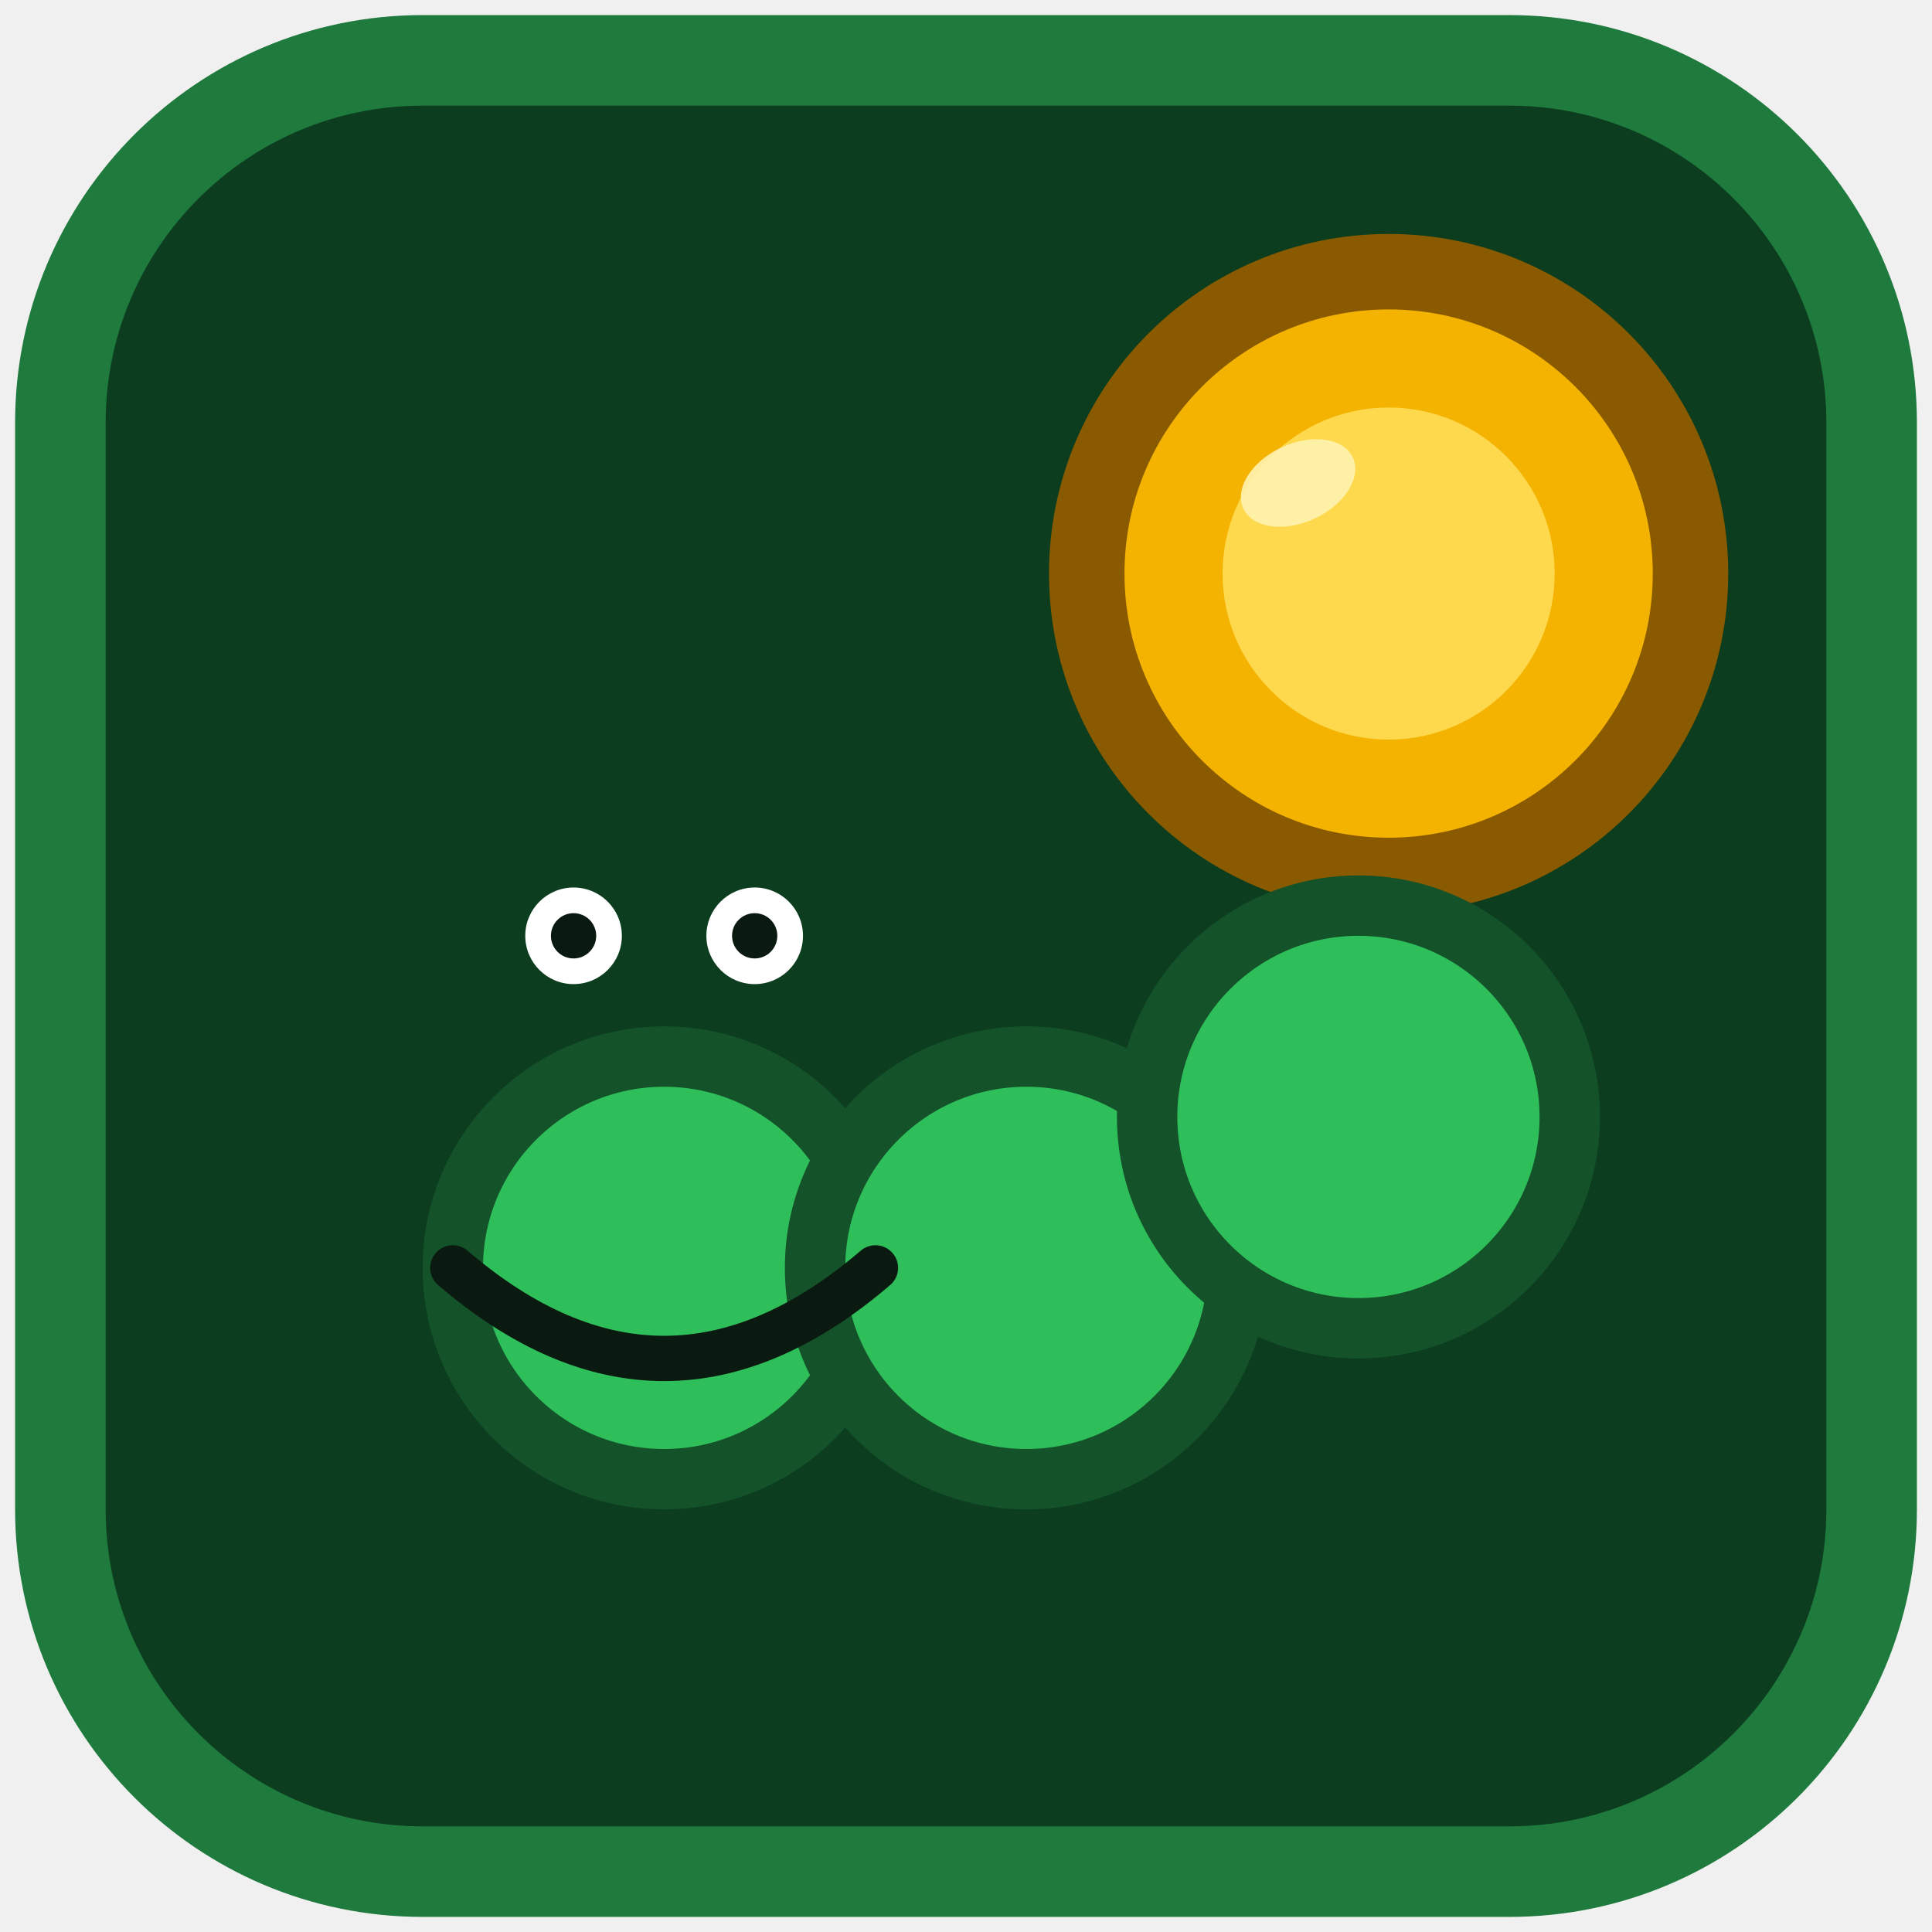
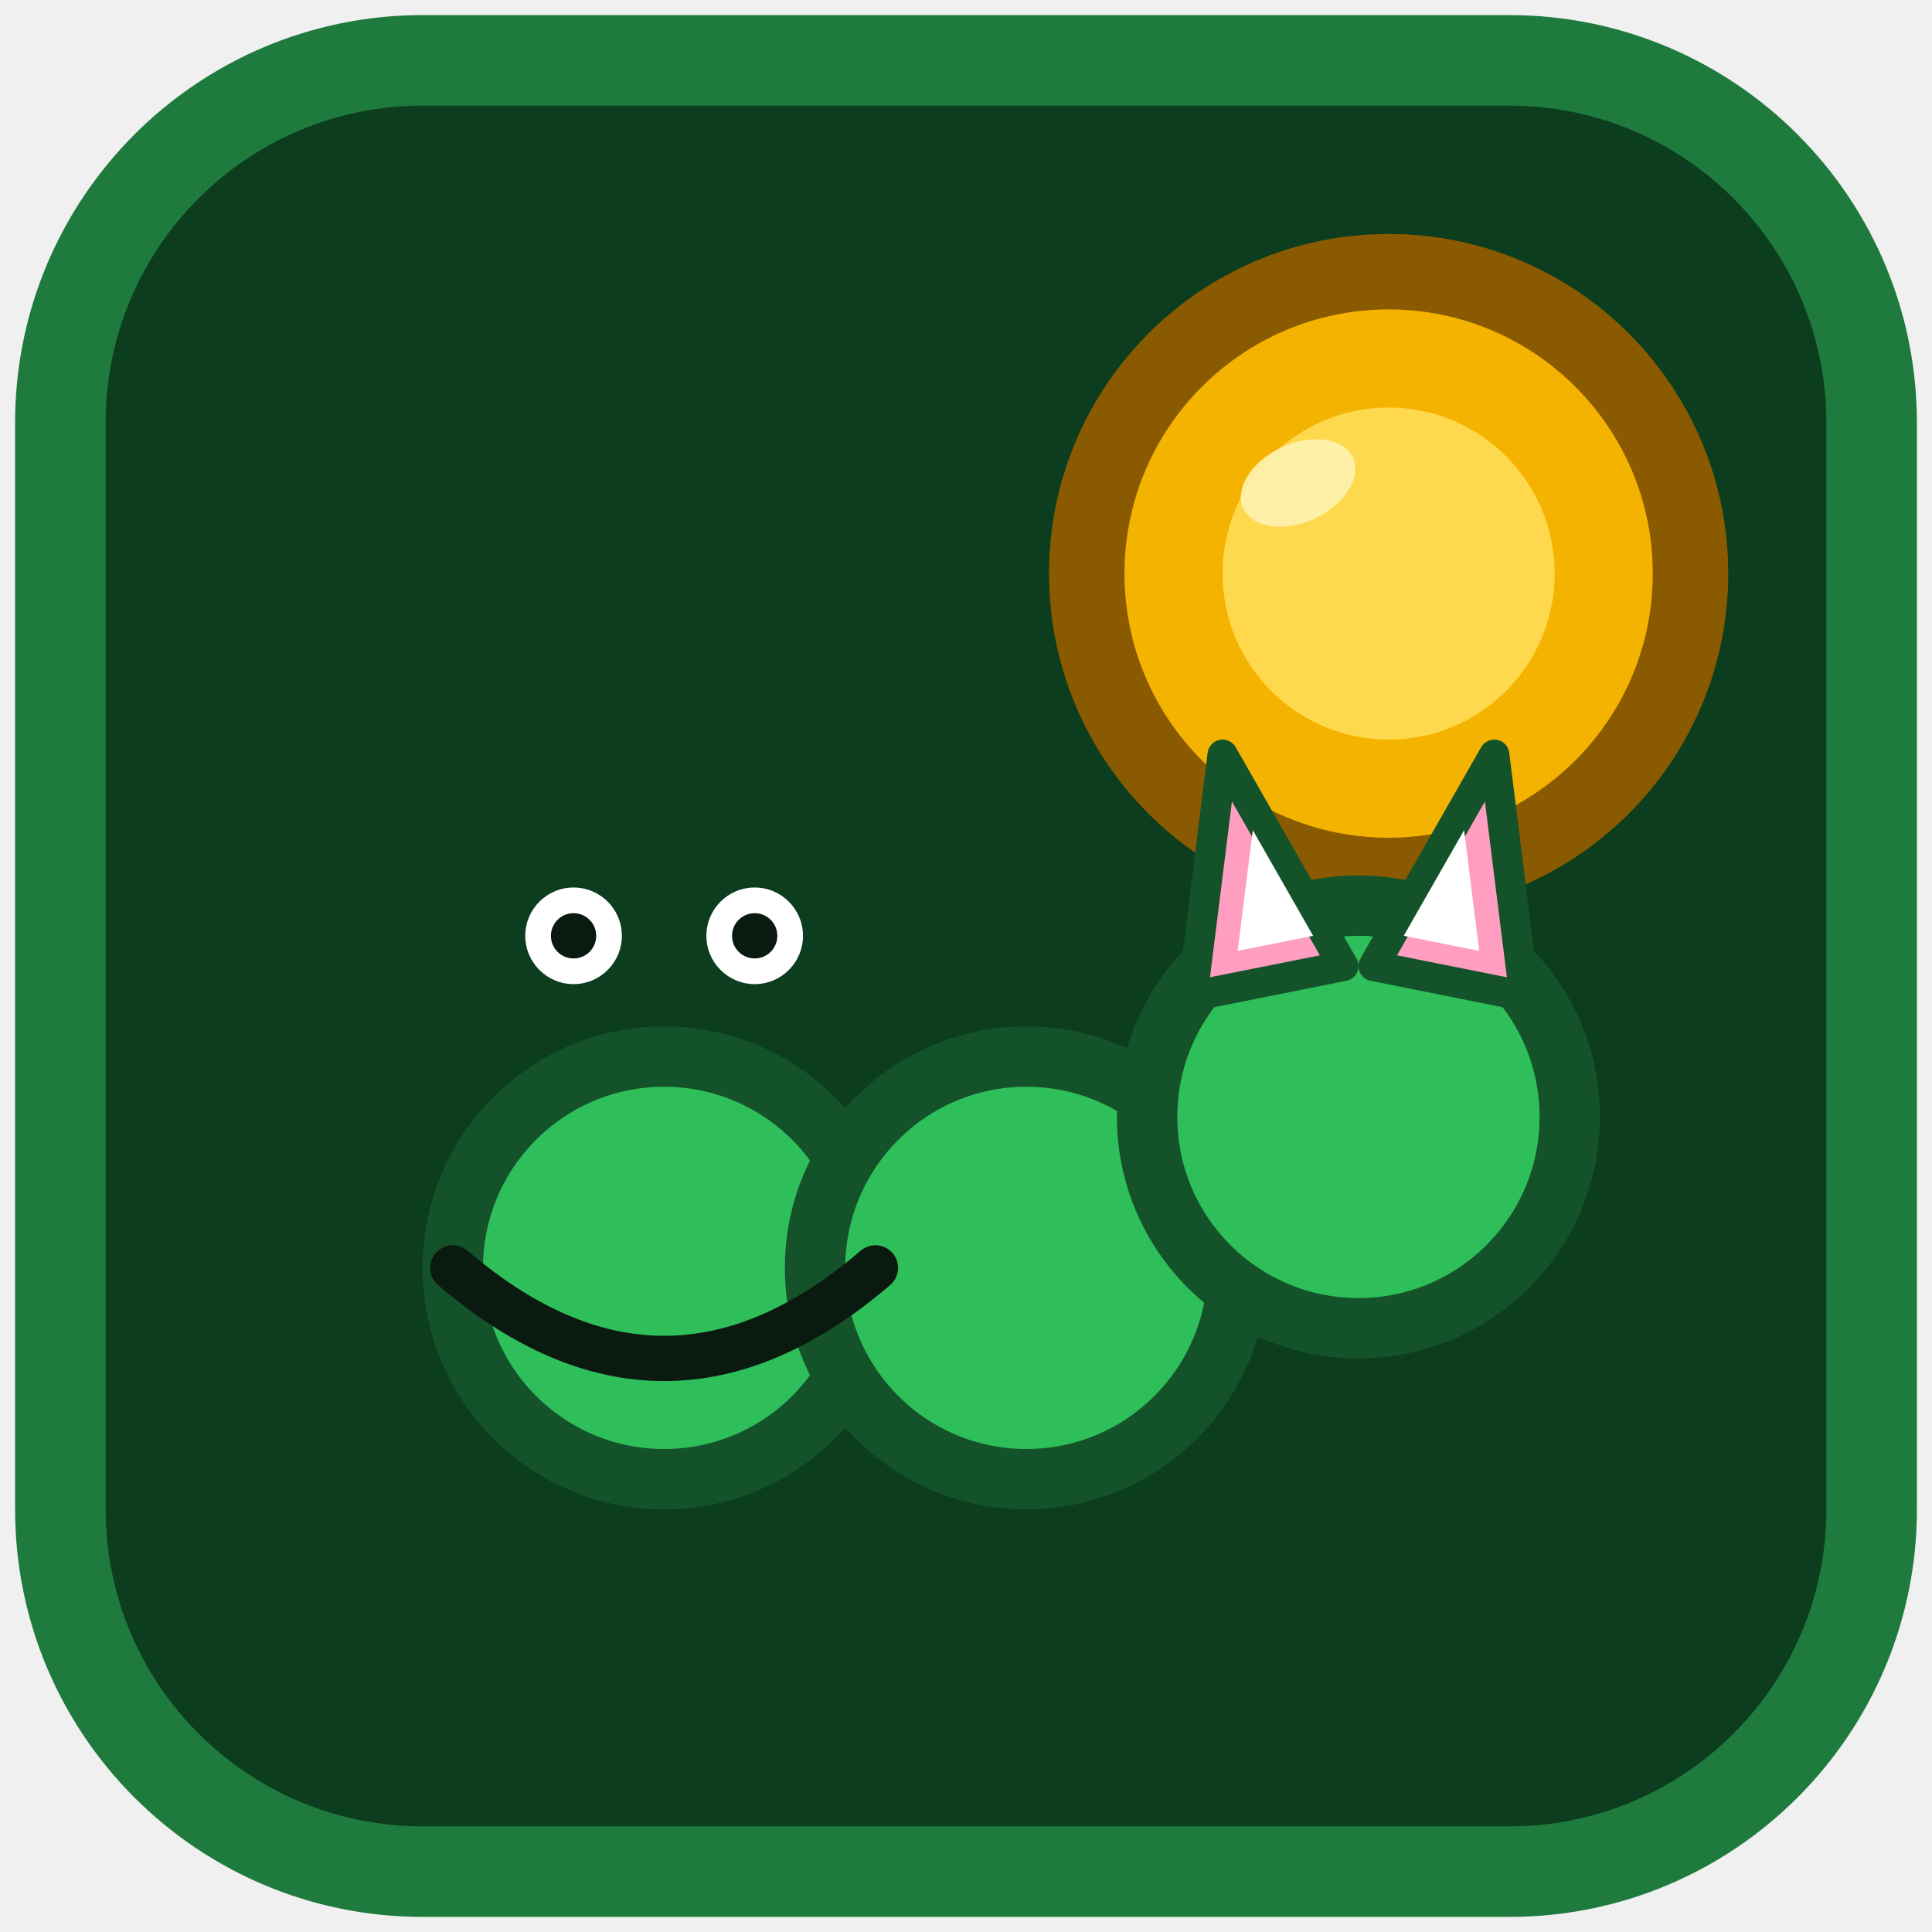
<svg xmlns="http://www.w3.org/2000/svg" width="128" height="128" viewBox="0 0 128 128">
  <rect x="4" y="4" width="120" height="120" rx="24" fill="#0b3d1e" />
  <rect x="4" y="4" width="120" height="120" rx="24" fill="none" stroke="#1f7a3d" stroke-width="6" />
  <circle cx="92" cy="38" r="20" fill="#f5b301" stroke="#8a5a00" stroke-width="5" />
  <circle cx="92" cy="38" r="11" fill="#ffd94d" />
  <ellipse cx="86" cy="32" rx="4" ry="2.6" fill="#fff3b0" opacity="0.9" transform="rotate(-25 86 32)" />
  <circle cx="44" cy="84" r="14" fill="#2fbf5a" stroke="#14522a" stroke-width="4" />
  <circle cx="68" cy="84" r="14" fill="#2fbf5a" stroke="#14522a" stroke-width="4" />
  <circle cx="90" cy="74" r="14" fill="#2fbf5a" stroke="#14522a" stroke-width="4" />
+   <polygon points="79,66 89,64 81,50" fill="#ff9ec0" stroke="#14522a" stroke-width="2" stroke-linejoin="round" />
+   <polygon points="91,64 101,66 99,50" fill="#ff9ec0" stroke="#14522a" stroke-width="2" stroke-linejoin="round" />
+   <polygon points="82,63 87,62 83,55" fill="#ffffff" />
+   <polygon points="93,62 98,63 97,55" fill="#ffffff" />
  <circle cx="38" cy="62" r="3.2" fill="#ffffff" />
  <circle cx="50" cy="62" r="3.2" fill="#ffffff" />
  <circle cx="38" cy="62" r="1.5" fill="#0b1a10" />
  <circle cx="50" cy="62" r="1.5" fill="#0b1a10" />
  <path d="M 30 84 Q 44 96 58 84" fill="none" stroke="#0b1a10" stroke-width="3" stroke-linecap="round" />
</svg>
